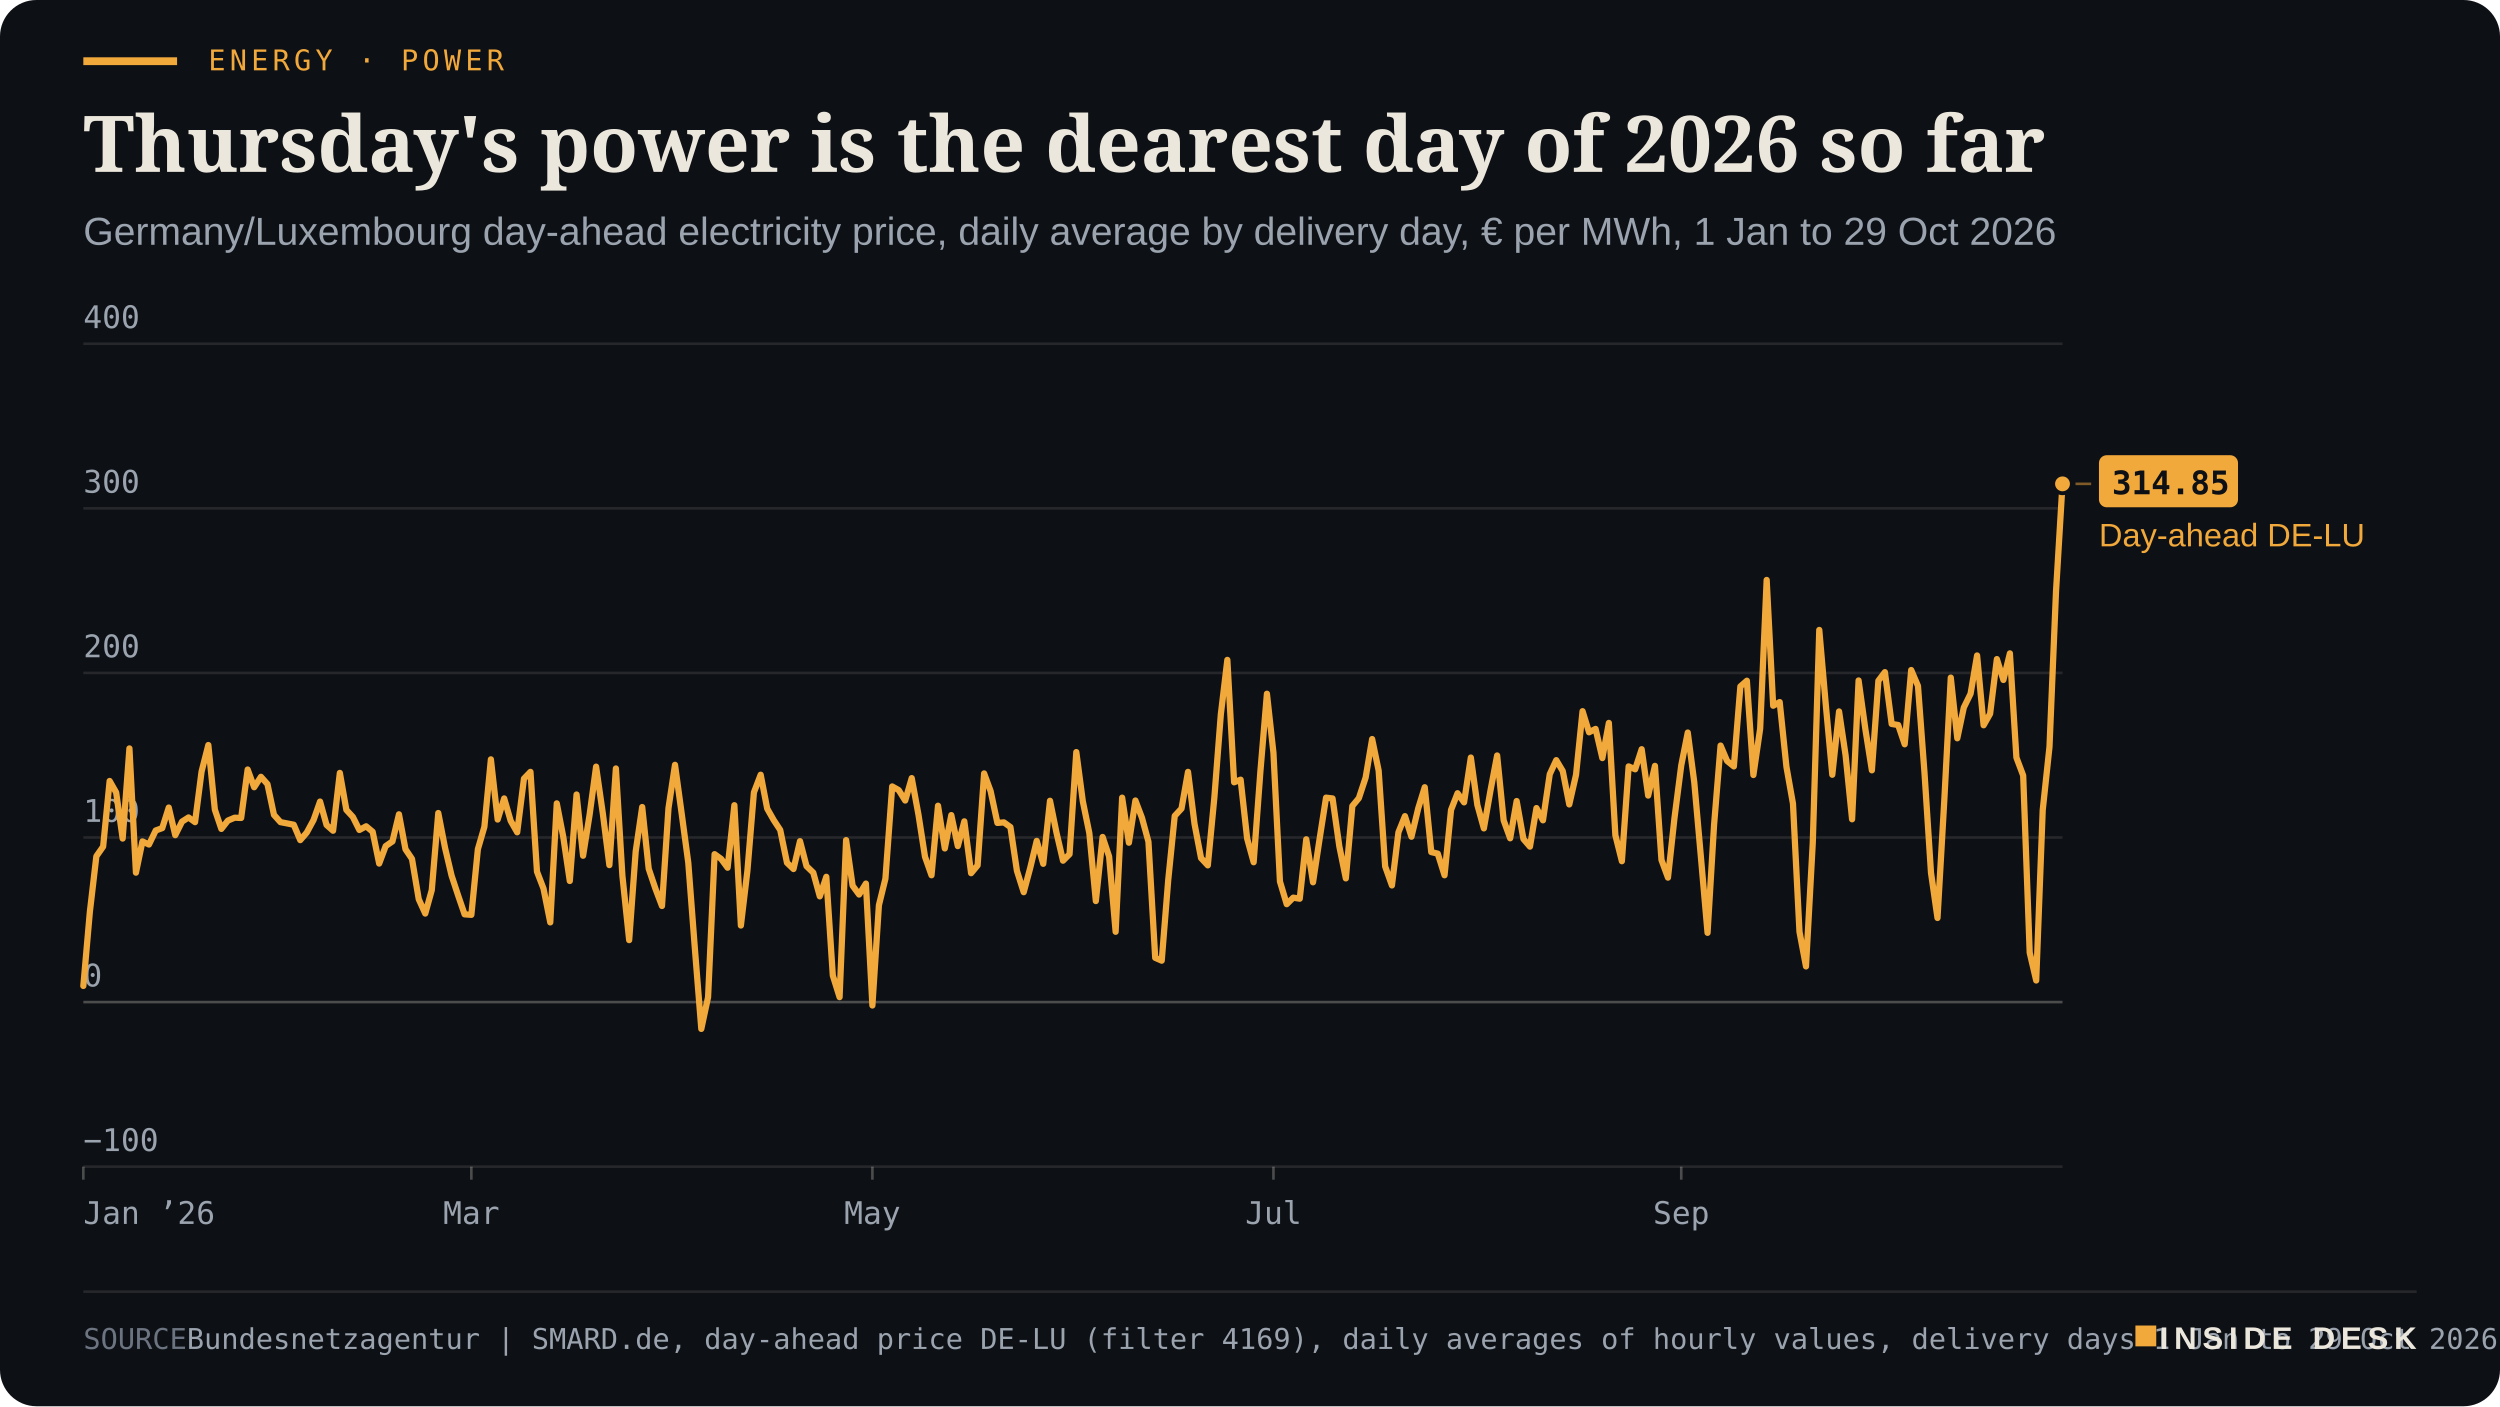
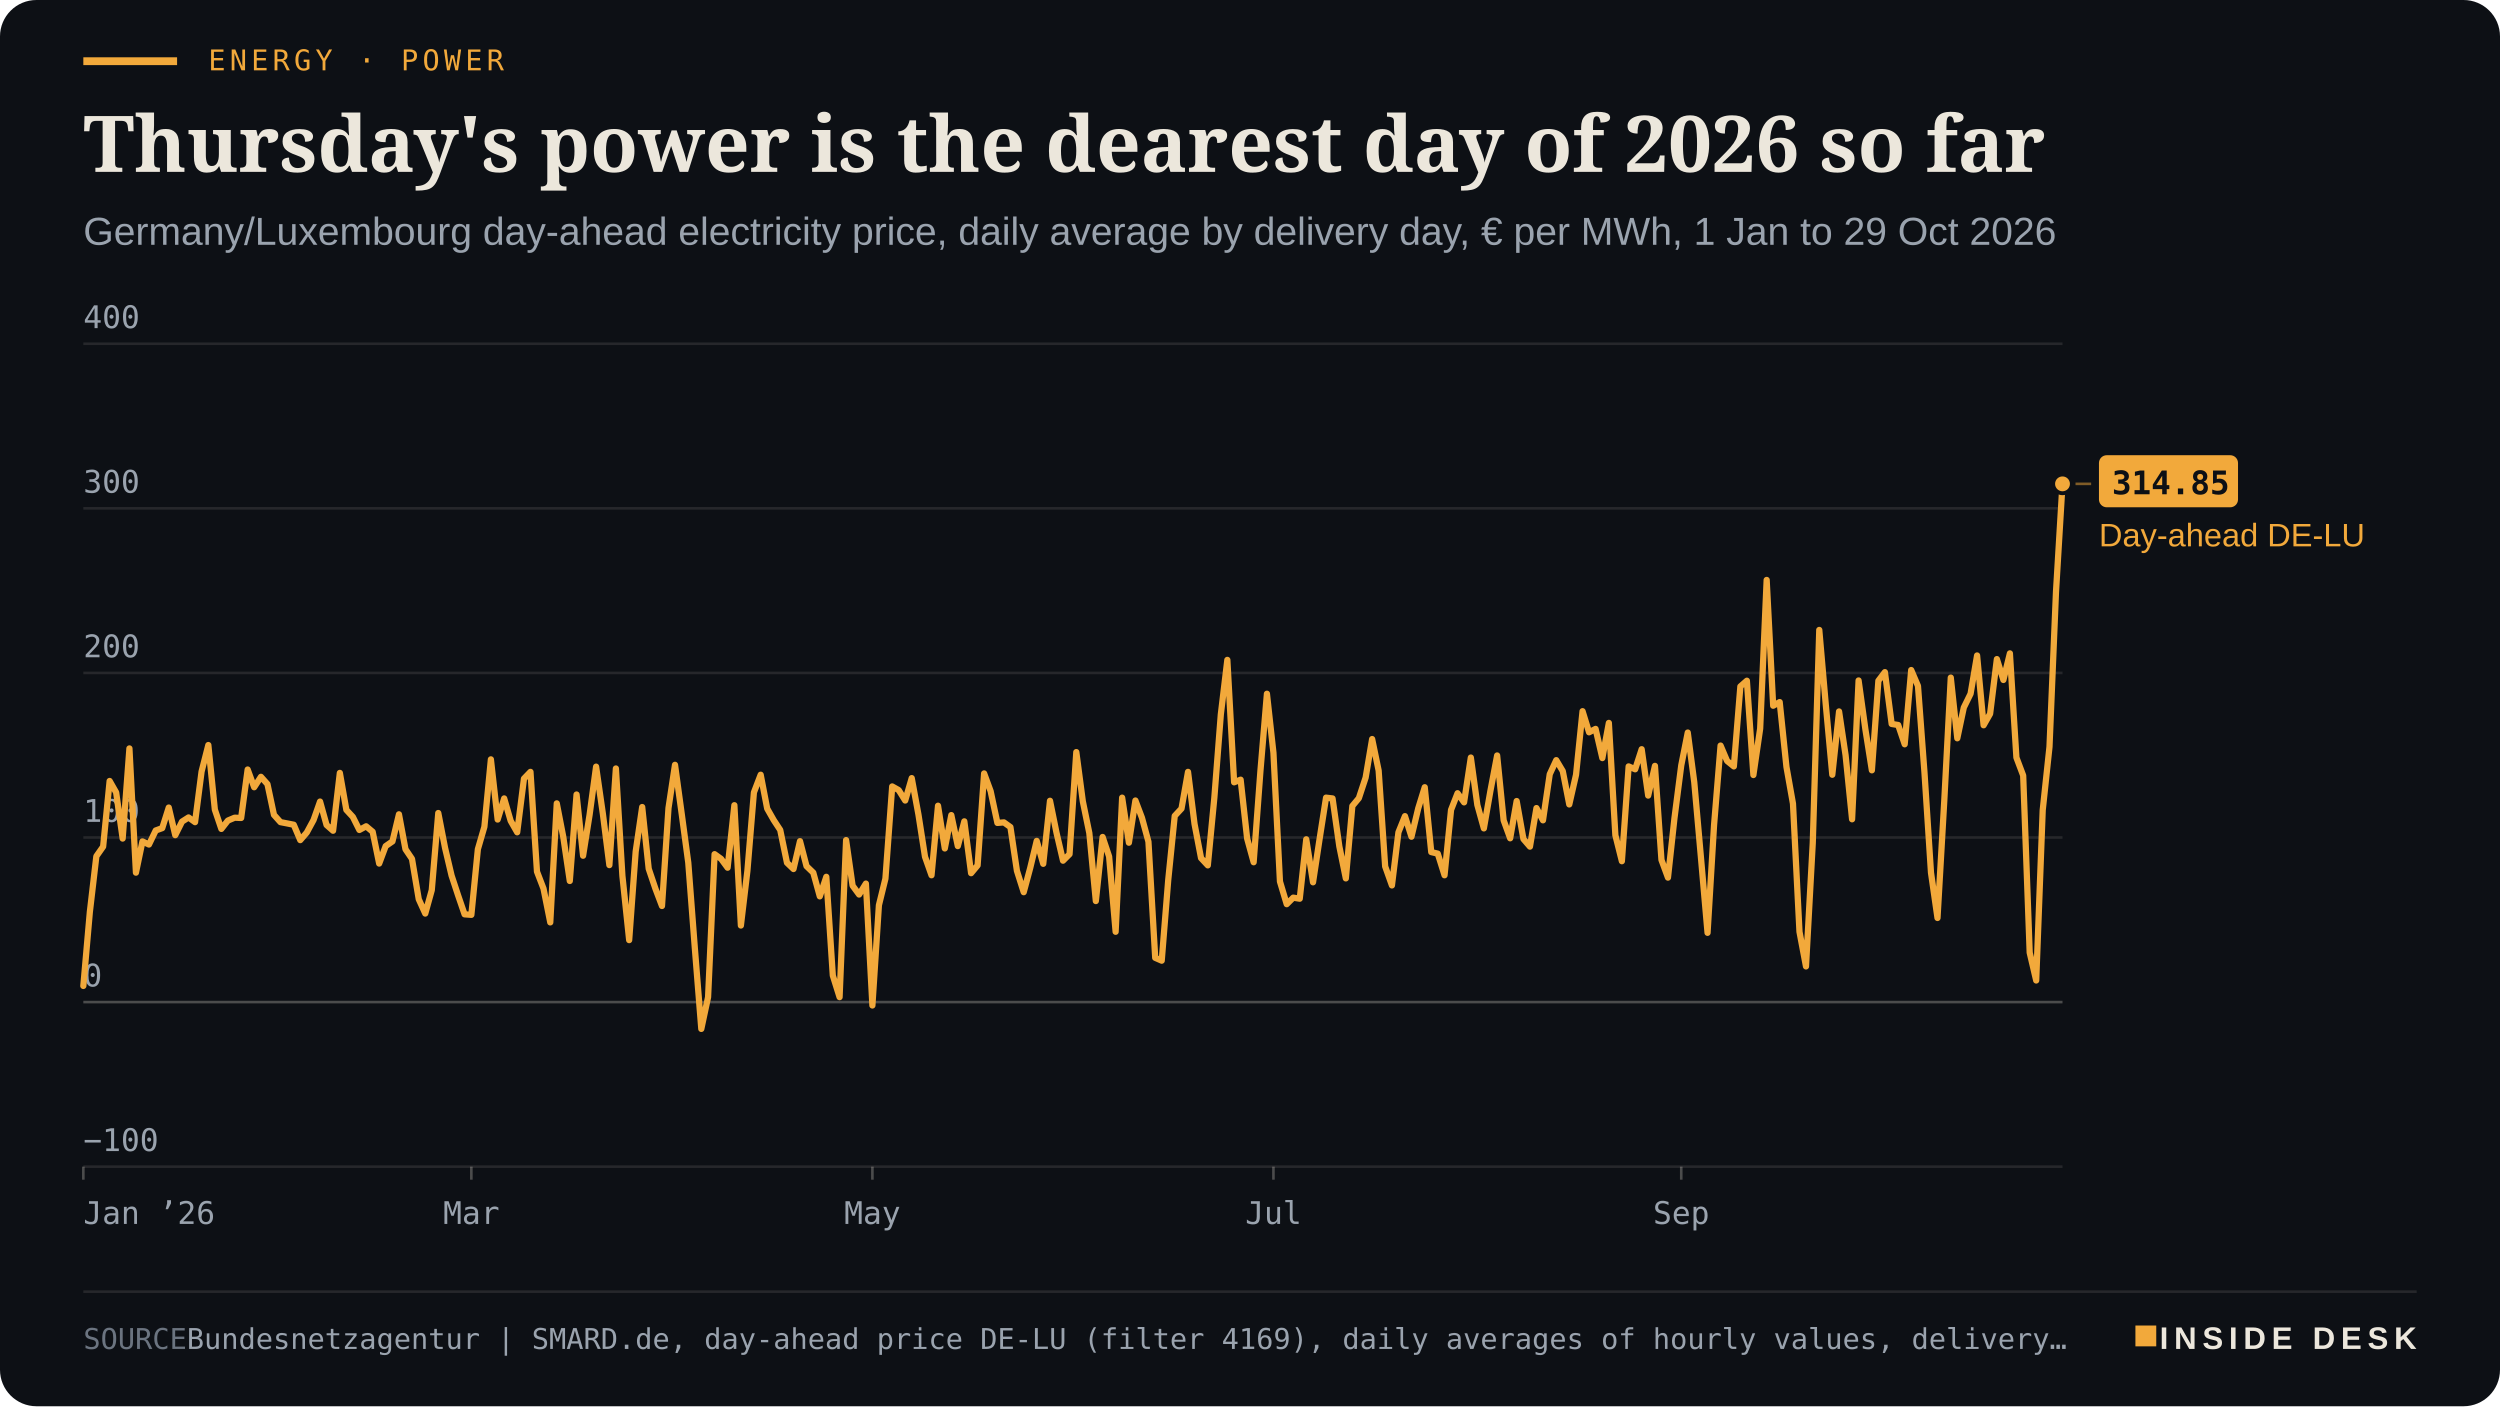
<svg xmlns="http://www.w3.org/2000/svg" viewBox="0 0 960 540" width="960" height="540" role="img" aria-labelledby="de-power-2026-high-28pm-t de-power-2026-high-28pm-d" class="desk-plate" style="max-width:100%;height:auto">
  <defs>
    <style>@font-face{font-family:Newsreader;font-weight:600;src:url(../assets/fonts/newsreader-disp.woff2) format("woff2")}@font-face{font-family:"Familjen Grotesk";src:url(../assets/fonts/familjen.woff2) format("woff2")}@font-face{font-family:"JetBrains Mono";src:url(../assets/fonts/jetbrains-mono.woff2) format("woff2")}</style>
    <pattern id="de-power-2026-high-28pm-hatch" width="6" height="6" patternUnits="userSpaceOnUse" patternTransform="rotate(45)">
      <rect width="6" height="6" fill="none" />
      <line x1="0" y1="0" x2="0" y2="6" stroke="#F2A93B" stroke-width="2.2" opacity=".9" />
    </pattern>
  </defs>
  <rect width="960" height="540" rx="14" fill="#0D1015" />
  <rect x="32" y="22" width="36" height="3" fill="#F2A93B" />
  <text x="80" y="27" font-family="'JetBrains Mono', ui-monospace, Menlo, Consolas, monospace" font-size="11" letter-spacing="1.6" fill="#F2A93B">ENERGY · POWER</text>
  <text x="32" y="66" font-family="Newsreader, 'Iowan Old Style', Georgia, serif" font-weight="600" font-size="30" fill="#ECE7DC">Thursday's power is the dearest day of 2026 so far</text>
  <text x="32" y="94" font-family="'Familjen Grotesk', 'Helvetica Neue', Arial, sans-serif" font-size="15" fill="#9AA3AE">Germany/Luxembourg day-ahead electricity price, daily average by delivery day, € per MWh, 1 Jan to 29 Oct 2026</text>
  <line x1="32" x2="792" y1="448.0" y2="448.0" stroke="rgba(236,231,220,0.11)" />
  <text x="32" y="442.0" font-family="'JetBrains Mono', ui-monospace, Menlo, Consolas, monospace" font-size="12" fill="#9AA3AE" paint-order="stroke" stroke="#0D1015" stroke-width="5" stroke-linejoin="round">−100</text>
  <line x1="32" x2="792" y1="384.8" y2="384.8" stroke="rgba(236,231,220,0.28)" />
  <text x="32" y="378.8" font-family="'JetBrains Mono', ui-monospace, Menlo, Consolas, monospace" font-size="12" fill="#9AA3AE" paint-order="stroke" stroke="#0D1015" stroke-width="5" stroke-linejoin="round">0</text>
  <line x1="32" x2="792" y1="321.6" y2="321.6" stroke="rgba(236,231,220,0.11)" />
  <text x="32" y="315.6" font-family="'JetBrains Mono', ui-monospace, Menlo, Consolas, monospace" font-size="12" fill="#9AA3AE" paint-order="stroke" stroke="#0D1015" stroke-width="5" stroke-linejoin="round">100</text>
  <line x1="32" x2="792" y1="258.4" y2="258.4" stroke="rgba(236,231,220,0.11)" />
  <text x="32" y="252.4" font-family="'JetBrains Mono', ui-monospace, Menlo, Consolas, monospace" font-size="12" fill="#9AA3AE" paint-order="stroke" stroke="#0D1015" stroke-width="5" stroke-linejoin="round">200</text>
  <line x1="32" x2="792" y1="195.2" y2="195.2" stroke="rgba(236,231,220,0.11)" />
  <text x="32" y="189.2" font-family="'JetBrains Mono', ui-monospace, Menlo, Consolas, monospace" font-size="12" fill="#9AA3AE" paint-order="stroke" stroke="#0D1015" stroke-width="5" stroke-linejoin="round">300</text>
  <line x1="32" x2="792" y1="132.0" y2="132.0" stroke="rgba(236,231,220,0.11)" />
  <text x="32" y="126.0" font-family="'JetBrains Mono', ui-monospace, Menlo, Consolas, monospace" font-size="12" fill="#9AA3AE" paint-order="stroke" stroke="#0D1015" stroke-width="5" stroke-linejoin="round">400</text>
  <line x1="32.0" x2="32.0" y1="448" y2="453" stroke="rgba(236,231,220,0.28)" />
  <text x="32.0" y="470" text-anchor="start" font-family="'JetBrains Mono', ui-monospace, Menlo, Consolas, monospace" font-size="12" fill="#9AA3AE">Jan ’26</text>
  <line x1="181.0" x2="181.0" y1="448" y2="453" stroke="rgba(236,231,220,0.28)" />
  <text x="181.0" y="470" text-anchor="middle" font-family="'JetBrains Mono', ui-monospace, Menlo, Consolas, monospace" font-size="12" fill="#9AA3AE">Mar</text>
  <line x1="335.0" x2="335.0" y1="448" y2="453" stroke="rgba(236,231,220,0.28)" />
  <text x="335.0" y="470" text-anchor="middle" font-family="'JetBrains Mono', ui-monospace, Menlo, Consolas, monospace" font-size="12" fill="#9AA3AE">May</text>
  <line x1="489.0" x2="489.0" y1="448" y2="453" stroke="rgba(236,231,220,0.28)" />
  <text x="489.0" y="470" text-anchor="middle" font-family="'JetBrains Mono', ui-monospace, Menlo, Consolas, monospace" font-size="12" fill="#9AA3AE">Jul</text>
  <line x1="645.6" x2="645.6" y1="448" y2="453" stroke="rgba(236,231,220,0.28)" />
  <text x="645.6" y="470" text-anchor="middle" font-family="'JetBrains Mono', ui-monospace, Menlo, Consolas, monospace" font-size="12" fill="#9AA3AE">Sep</text>
  <path d="M32.0,378.6L34.5,350.2L37.0,328.8L39.6,325.1L42.1,299.9L44.6,304.3L47.1,322.0L49.7,287.4L52.2,335.1L54.7,323.1L57.2,324.3L59.8,318.9L62.3,318.0L64.8,310.1L67.3,320.7L69.9,315.5L72.4,313.9L74.9,315.7L77.4,296.3L80.0,286.1L82.5,310.9L85.0,318.3L87.5,315.1L90.1,314.0L92.6,314.1L95.1,295.5L97.6,302.3L100.2,298.3L102.7,301.1L105.2,312.9L107.7,315.7L110.3,316.2L112.8,316.7L115.3,322.6L117.8,319.7L120.4,314.9L122.9,307.8L125.4,316.8L127.9,319.0L130.5,296.8L133.0,311.0L135.5,313.7L138.0,318.7L140.6,317.3L143.1,319.4L145.6,331.6L148.1,324.9L150.7,323.1L153.2,312.7L155.7,326.1L158.2,329.8L160.8,345.3L163.3,350.8L165.8,341.8L168.3,312.2L170.9,325.6L173.4,336.2L175.9,343.8L178.4,351.1L181.0,351.3L183.5,326.1L186.0,317.5L188.5,291.6L191.1,314.7L193.6,306.6L196.1,315.2L198.6,319.6L201.2,299.0L203.7,296.4L206.2,334.7L208.7,341.2L211.3,354.2L213.8,308.5L216.3,321.4L218.8,338.3L221.4,305.1L223.9,328.6L226.4,312.9L228.9,294.4L231.5,312.5L234.0,332.2L236.5,295.1L239.0,336.3L241.6,361.0L244.1,327.0L246.6,309.9L249.1,333.6L251.7,341.3L254.2,347.9L256.7,310.3L259.2,293.7L261.8,312.7L264.3,331.3L266.8,363.9L269.3,395.1L271.9,382.9L274.4,328.0L276.9,329.8L279.4,333.2L282.0,309.2L284.5,355.4L287.0,334.4L289.5,304.3L292.1,297.5L294.6,310.5L297.1,314.9L299.6,318.7L302.2,331.3L304.7,333.7L307.2,323.0L309.7,332.6L312.3,335.1L314.8,344.2L317.3,336.7L319.8,374.6L322.4,382.9L324.9,322.6L327.4,340.1L329.9,343.5L332.5,339.3L335.0,386.1L337.5,347.6L340.0,337.4L342.6,302.0L345.1,303.4L347.6,307.4L350.1,298.8L352.7,312.9L355.2,329.0L357.7,336.1L360.2,309.4L362.8,325.8L365.3,313.0L367.8,324.9L370.3,315.4L372.9,335.3L375.4,332.3L377.9,297.0L380.4,303.8L383.0,316.0L385.5,315.8L388.0,317.6L390.5,334.4L393.1,342.6L395.6,333.3L398.1,322.9L400.6,331.7L403.2,307.5L405.7,319.8L408.2,330.5L410.7,328.0L413.3,288.8L415.8,307.7L418.3,319.9L420.8,346.0L423.4,321.4L425.9,328.9L428.4,357.8L430.9,306.3L433.5,323.6L436.0,307.4L438.5,314.0L441.0,323.2L443.6,367.8L446.1,368.9L448.6,337.9L451.1,313.3L453.7,310.5L456.2,296.4L458.7,316.4L461.2,329.5L463.8,332.3L466.3,306.4L468.8,274.3L471.3,253.4L473.9,300.4L476.4,299.4L478.9,322.0L481.4,331.1L484.0,296.1L486.5,266.4L489.0,289.1L491.5,338.5L494.1,347.2L496.6,344.7L499.1,345.1L501.6,322.3L504.2,338.8L506.7,322.3L509.2,306.3L511.7,306.6L514.3,325.0L516.8,337.3L519.3,309.5L521.8,306.5L524.4,298.6L526.9,283.8L529.4,295.9L531.9,332.7L534.5,340.0L537.0,319.6L539.5,313.4L542.0,321.3L544.6,310.4L547.1,302.3L549.6,327.2L552.1,327.8L554.7,336.1L557.2,311.0L559.7,304.6L562.2,308.1L564.8,290.9L567.3,309.1L569.8,318.1L572.3,303.8L574.9,290.1L577.4,315.0L579.9,321.9L582.4,307.6L585.0,322.2L587.5,325.1L590.0,310.3L592.5,315.0L595.1,297.3L597.6,291.9L600.1,296.1L602.6,308.9L605.2,297.5L607.7,273.1L610.2,281.2L612.7,279.9L615.3,291.1L617.8,277.6L620.3,320.7L622.8,330.7L625.4,294.3L627.9,295.4L630.4,287.7L632.9,305.5L635.5,294.1L638.0,330.2L640.5,337.0L643.0,314.1L645.6,293.9L648.1,281.3L650.6,300.4L653.1,328.6L655.7,358.2L658.2,316.8L660.7,286.3L663.2,292.2L665.8,294.3L668.3,263.6L670.8,261.4L673.3,297.6L675.9,279.8L678.4,222.7L680.9,271.0L683.4,269.6L686.0,294.5L688.5,308.6L691.0,357.8L693.5,371.1L696.1,323.7L698.6,241.9L701.1,270.6L703.6,297.5L706.2,273.2L708.7,290.0L711.2,314.6L713.7,261.3L716.3,280.0L718.8,295.8L721.3,261.4L723.8,258.1L726.4,278.0L728.9,278.4L731.4,285.8L733.9,257.3L736.5,263.4L739.0,296.7L741.5,335.1L744.0,352.5L746.6,307.5L749.1,260.2L751.6,283.5L754.1,271.7L756.7,266.4L759.2,251.7L761.7,278.5L764.2,274.1L766.8,253.1L769.3,261.1L771.8,250.9L774.3,290.9L776.9,297.8L779.4,365.8L781.9,376.5L784.4,311.1L787.0,286.8L789.5,227.3L792.0,185.8" fill="none" stroke="#F2A93B" stroke-width="2.4" stroke-linejoin="round" stroke-linecap="round" />
  <circle cx="792.0" cy="185.8" r="3.6" fill="#F2A93B" stroke="#0D1015" stroke-width="1.5" />
  <path d="M797.0,185.8 L803,185.8" stroke="#F2A93B" stroke-opacity=".5" fill="none" />
  <rect x="806" y="174.8" width="53.4" height="20" rx="3" fill="#F2A93B" />
  <text x="811" y="189.8" font-family="'JetBrains Mono', ui-monospace, Menlo, Consolas, monospace" font-weight="600" font-size="12.5" fill="#0D1015">314.85</text>
  <text x="806" y="209.8" font-family="'Familjen Grotesk', 'Helvetica Neue', Arial, sans-serif" font-size="12.5" fill="#F2A93B">Day-ahead DE-LU</text>
  <line x1="32" x2="928" y1="496" y2="496" stroke="rgba(236,231,220,0.11)" />
  <text x="32" y="518" font-family="'JetBrains Mono', ui-monospace, Menlo, Consolas, monospace" font-size="11" fill="#9AA3AE">
-     <tspan fill="#6B7480">SOURCE </tspan>Bundesnetzagentur | SMARD.de, day-ahead price DE-LU (filter 4169), daily averages of hourly values, delivery days 1 Jan to 29 Oct 2026, retrieved 28 Oct 2026 · CC BY 4.0</text>
+     <tspan fill="#6B7480">SOURCE </tspan>Bundesnetzagentur | SMARD.de, day-ahead price DE-LU (filter 4169), daily averages of hourly values, delivery…</text>
  <rect x="820" y="509" width="8" height="8" fill="#F2A93B" />
  <text x="928" y="518" text-anchor="end" font-family="'Familjen Grotesk', 'Helvetica Neue', Arial, sans-serif" font-weight="700" font-size="12" letter-spacing="2.2" fill="#ECE7DC">INSIDE DESK</text>
</svg>
